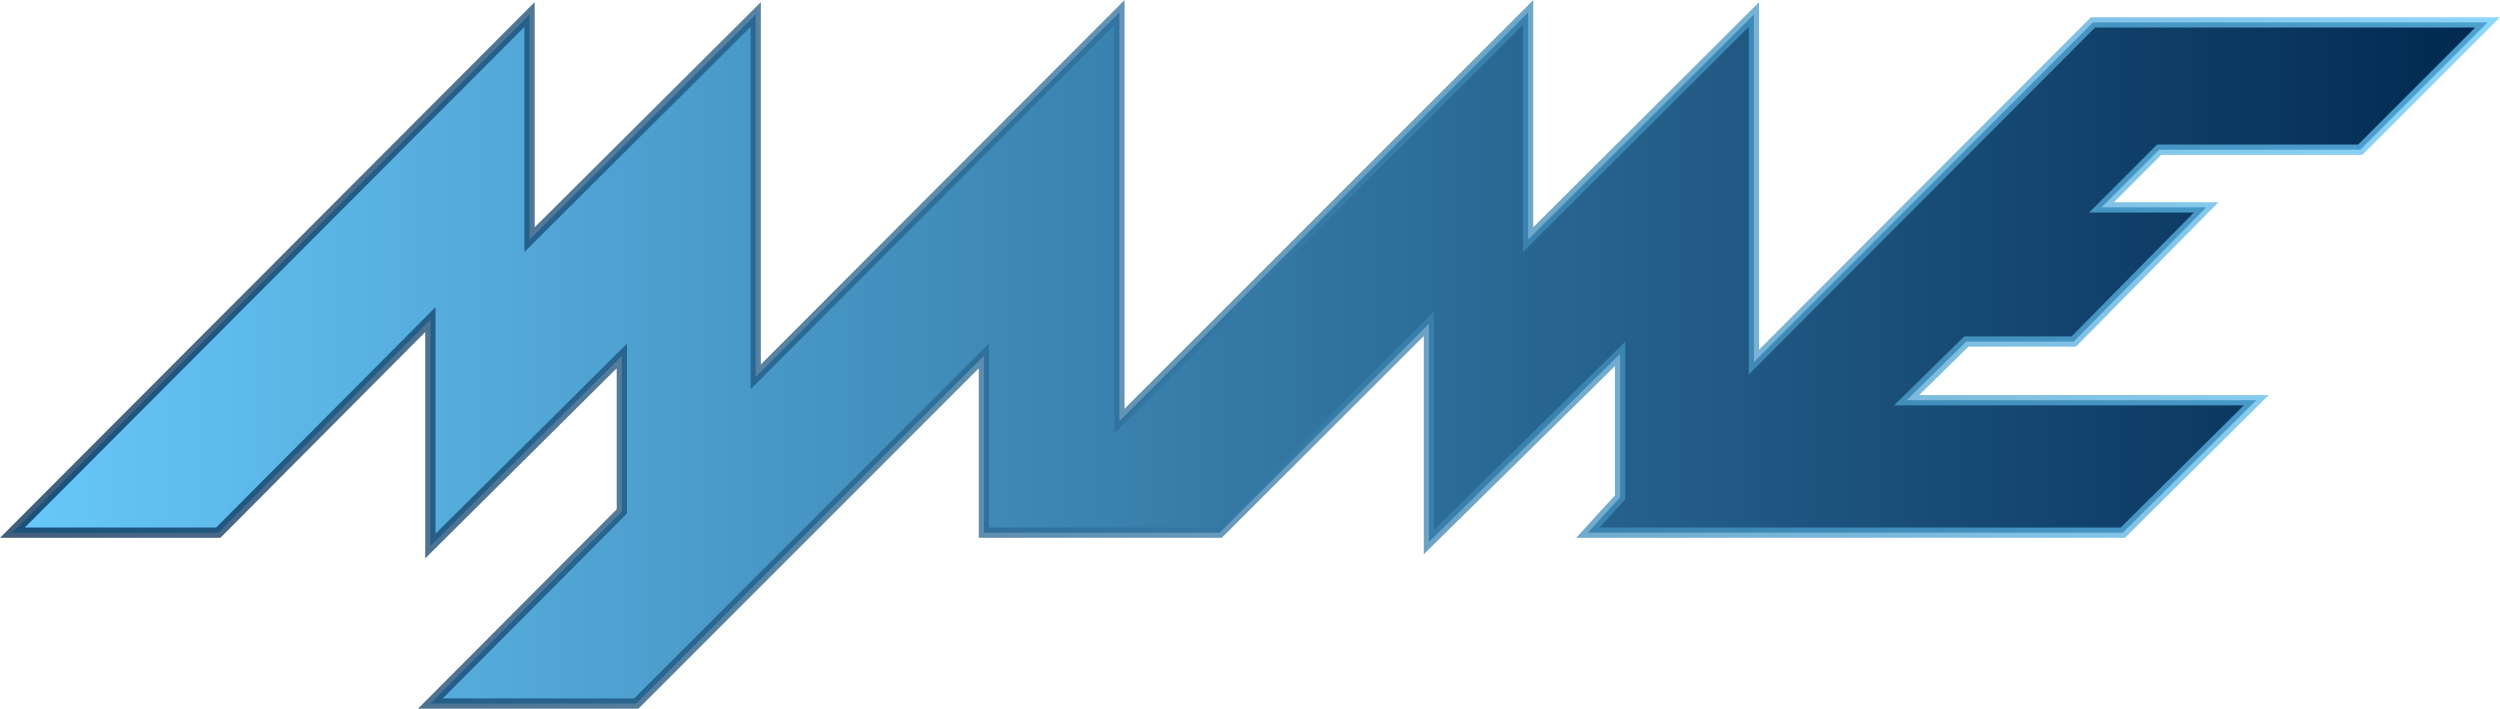
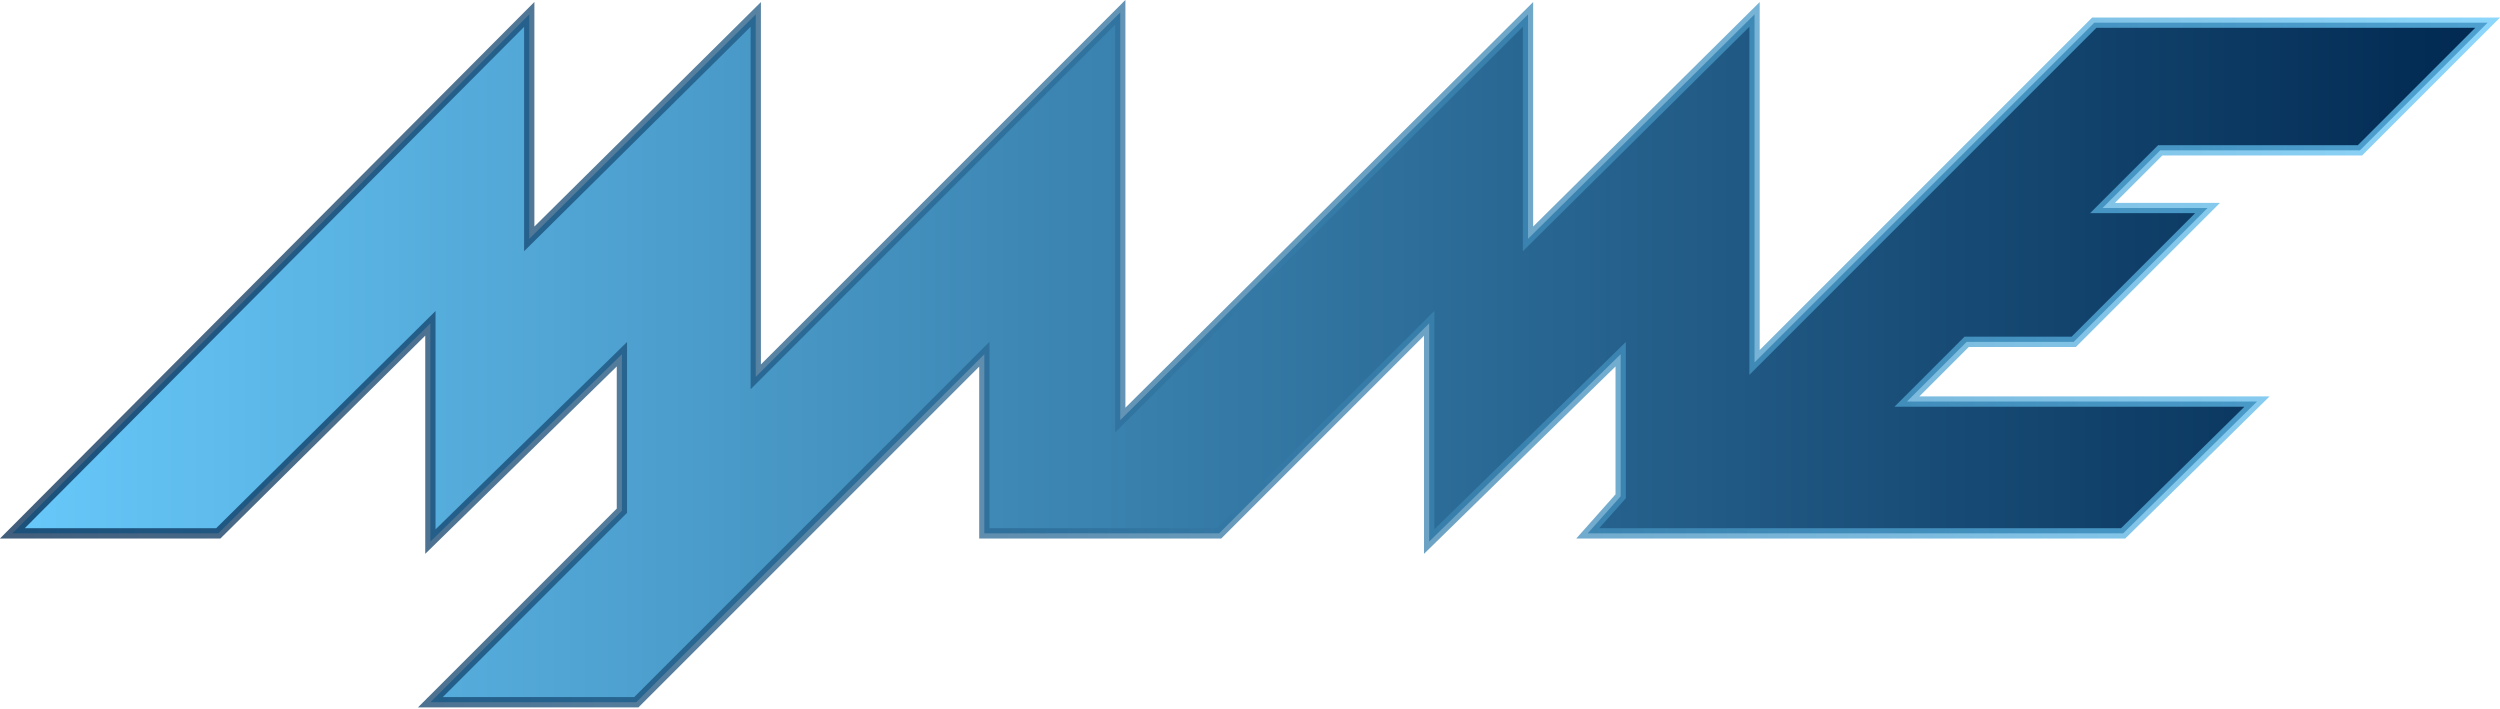
- <svg xmlns="http://www.w3.org/2000/svg" id="svg-mamelogo" version="1.1" viewBox="0 0 321.266 91.072" height="91.072mm" width="321.266mm">
+ <svg xmlns="http://www.w3.org/2000/svg" id="svg-mamelogo" version="1.1" viewBox="0 0 1214 344" height="344px" width="1214px">
  <defs>
    <linearGradient id="left-dark" x1="0" x2="1" y1="0" y2="0">
      <stop id="stop5213" offset="0" stop-color="#00274f" />
      <stop id="stop5215" offset="1" stop-color="#68cafb" />
    </linearGradient>
    <linearGradient id="right-dark" x1="0" x2="1" y1="0" y2="0">
      <stop id="stop4" offset="0" stop-color="#68cafb" />
      <stop id="stop6" offset="1" stop-color="#00274f" />
    </linearGradient>
  </defs>
  <g>
-     <path fill="url(#right-dark)" stroke="url(#left-dark)" stroke-width="1.323px" stroke-linejoin="miter" stroke-opacity="0.75" d="m 1.595,68.451 66.455,-66.587 v 28.928 l 29.06,-28.928 v 46.567 l 46.743,-46.831 v 52.52 l 52.52,-52.52 v 29.192 l 29.016,-28.928 v 44.67 l 43.568,-43.656 h 50.713 l -16.362,16.36 h -25.839 l -7.408,7.408 h 13.449 l -17.021,17.242 h -13.803 l -7.673,7.541 h 44.934 l -17.153,17.022 h -68.747 l 4.145,-4.542 V 45.476 L 183.628,69.641 V 41.595 L 156.729,68.451 H 126.434 V 45.74 L 81.763,90.411 H 55.305 L 79.911,65.716 V 45.74 L 55.305,70.17 v -29.104 l -27.252,27.384 z" />
+     <path fill="url(#right-dark)" stroke="url(#left-dark)" stroke-width="5" stroke-linejoin="miter" stroke-opacity="0.75" d="M 6,259 257,7 V 116 L 367,7 V 183 L 544,6 V 204 L 742,7 V 116 L 852,7 V 176 L 1017,11 H 1208 L 1146,73 H 1049 L 1021,101 H 1072 L 1007,166 H 955 L 926,195 H 1096 L 1031,259 H 771 L 787,241 V 172 L 694,263 V 157 L 592,259 H 478 V 172 L 309,341 H 209 L 302,248 V 172 L 209,263 V 157 L 106,259 z" />
  </g>
</svg>
